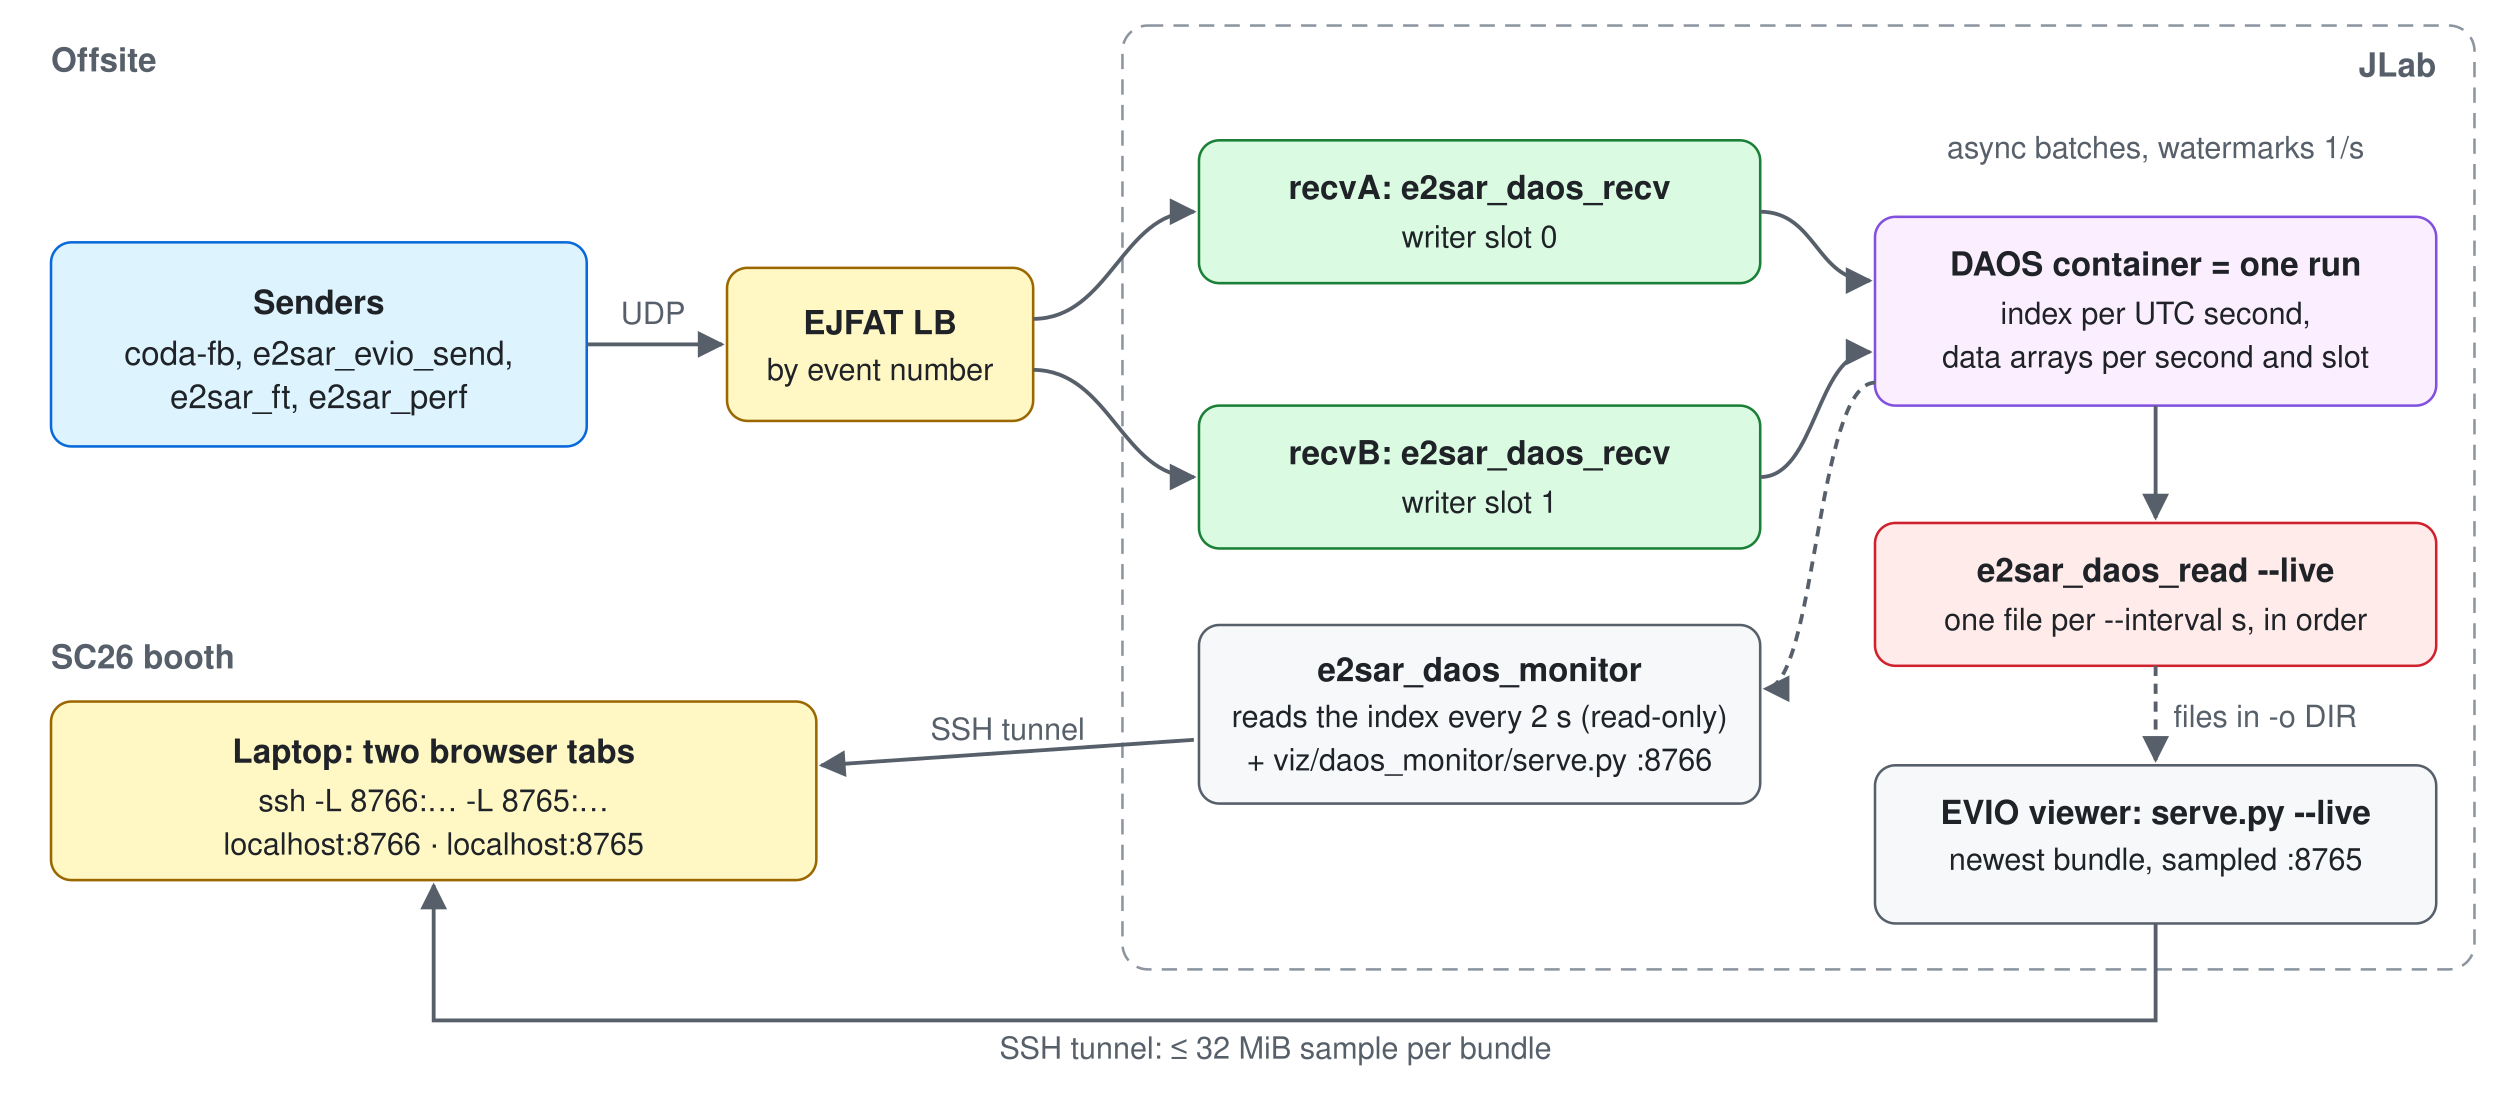
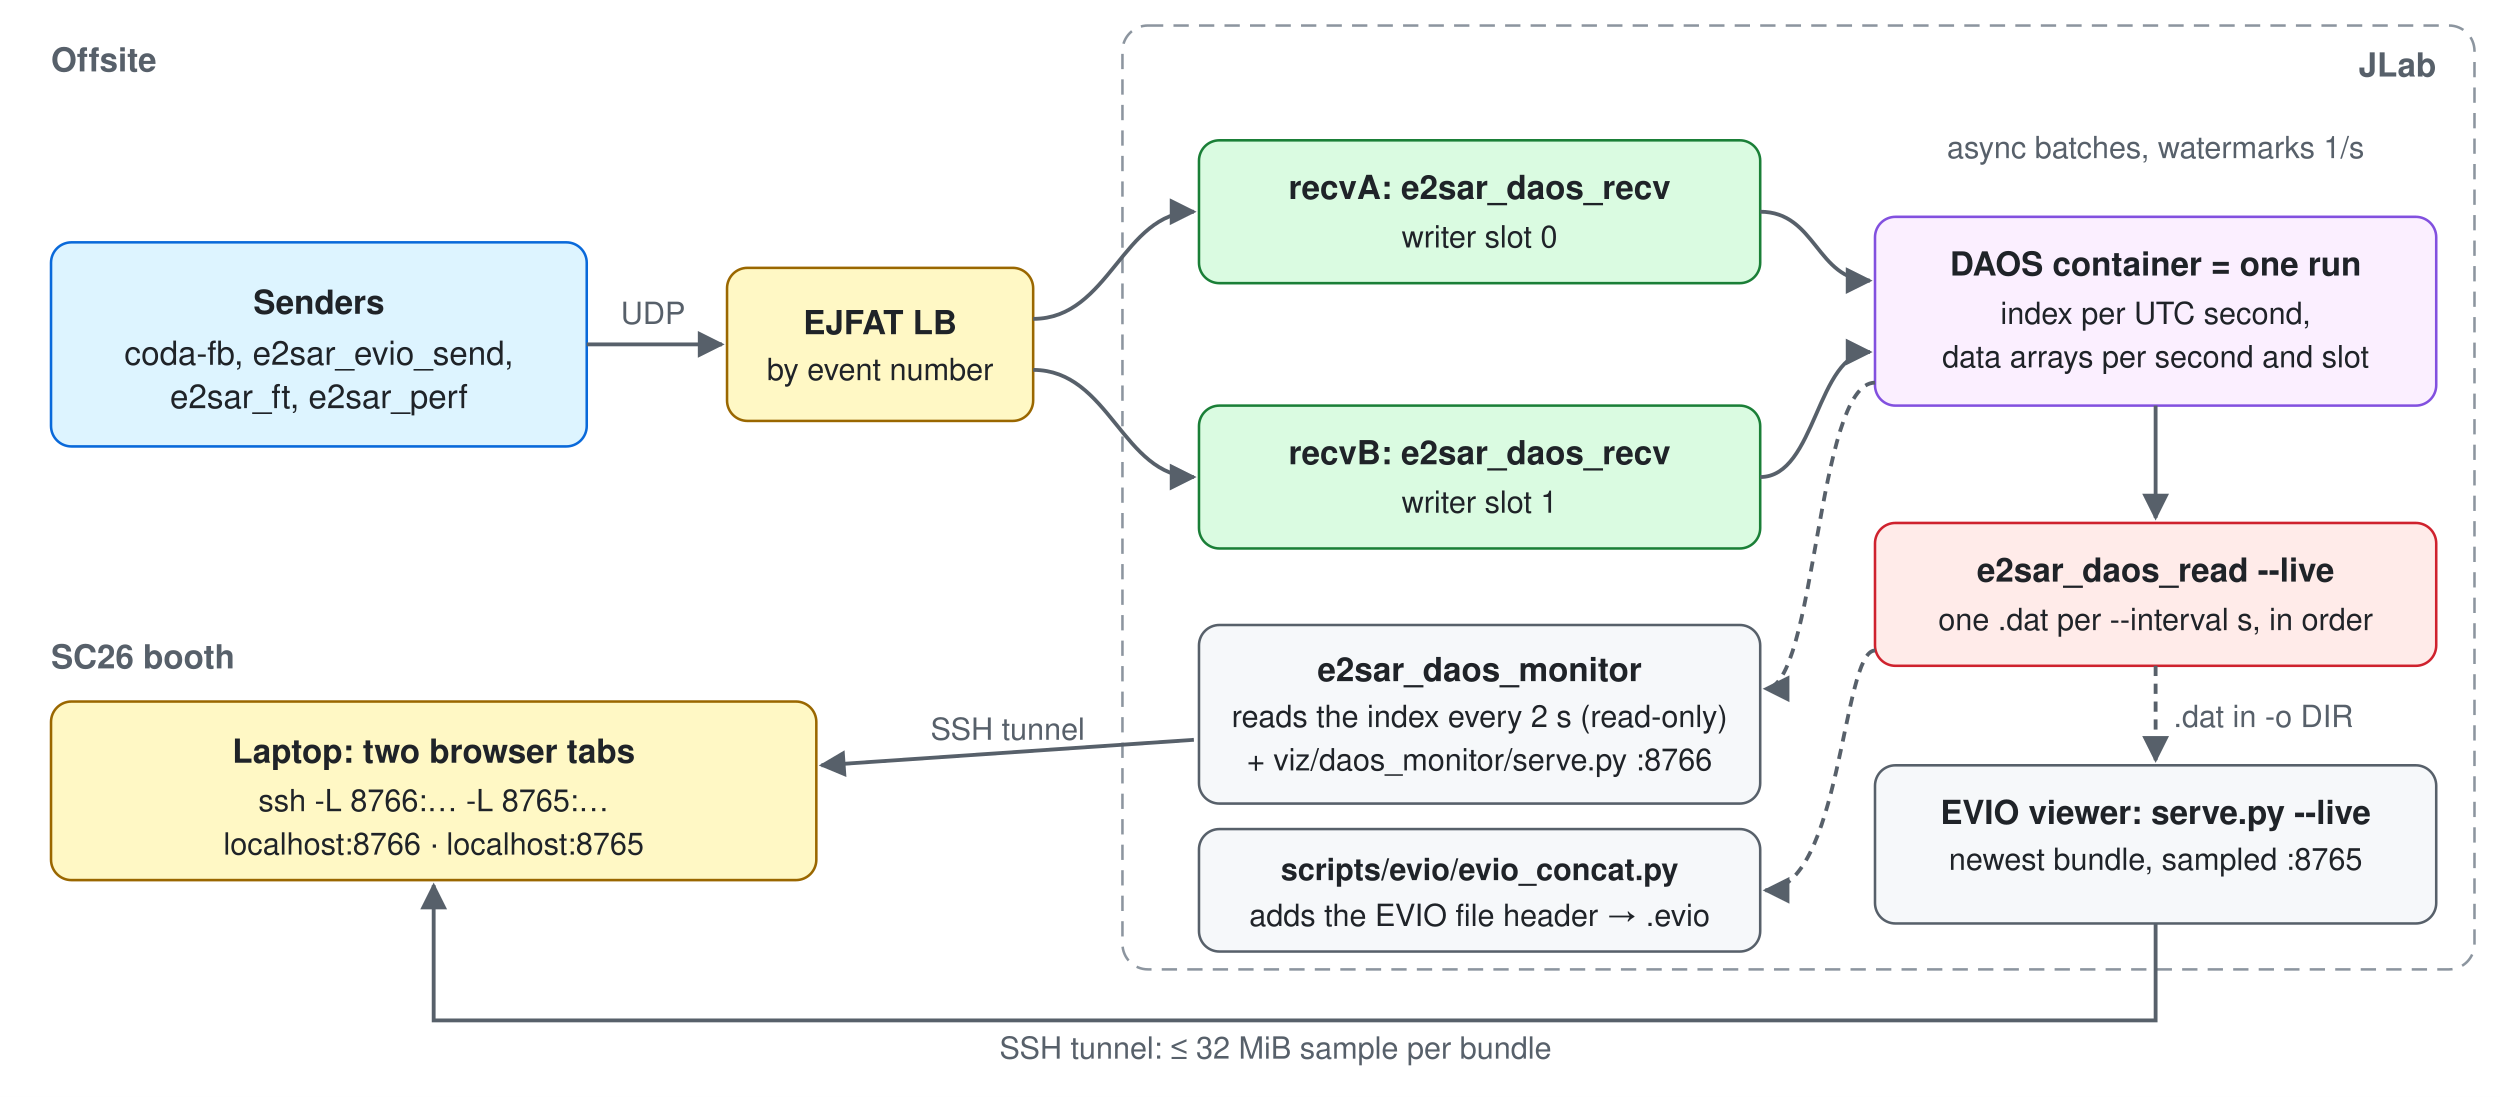
<svg xmlns="http://www.w3.org/2000/svg" width="980" height="430" viewBox="0 0 980 430" font-family="Helvetica, Arial, sans-serif" font-size="13" fill="#1f2328">
  <defs>
    <marker id="arrow" viewBox="0 0 10 10" refX="9" refY="5" markerWidth="7" markerHeight="7" orient="auto-start-reverse">
      <path d="M0,0 L10,5 L0,10 z" fill="#57606a" />
    </marker>
  </defs>
  <rect width="980" height="430" fill="#ffffff" />
  <text x="20" y="28" font-weight="bold" fill="#57606a">Offsite</text>
  <rect x="440" y="10" width="530" height="370" rx="10" fill="none" stroke="#8c959f" stroke-dasharray="6 4" />
  <text x="955" y="30" text-anchor="end" font-weight="bold" fill="#57606a">JLab</text>
  <rect x="20" y="95" width="210" height="80" rx="8" fill="#ddf4ff" stroke="#0969da" />
  <text x="125" y="123" text-anchor="middle" font-weight="bold">Senders</text>
  <text x="125" y="143" text-anchor="middle">coda-fb, e2sar_evio_send,</text>
  <text x="125" y="160" text-anchor="middle">e2sar_ft, e2sar_perf</text>
  <rect x="285" y="105" width="120" height="60" rx="8" fill="#fff8c5" stroke="#9a6700" />
  <text x="345" y="131" text-anchor="middle" font-weight="bold">EJFAT LB</text>
  <text x="345" y="149" text-anchor="middle" font-size="12">by event number</text>
  <line x1="230" y1="135" x2="283" y2="135" stroke="#57606a" stroke-width="1.5" marker-end="url(#arrow)" />
  <text x="256" y="127" text-anchor="middle" font-size="12" fill="#57606a">UDP</text>
  <rect x="470" y="55" width="220" height="56" rx="8" fill="#dafbe1" stroke="#1a7f37" />
  <text x="580" y="78" text-anchor="middle" font-weight="bold">recvA: e2sar_daos_recv</text>
  <text x="580" y="97" text-anchor="middle" font-size="12">writer slot 0</text>
  <rect x="470" y="159" width="220" height="56" rx="8" fill="#dafbe1" stroke="#1a7f37" />
  <text x="580" y="182" text-anchor="middle" font-weight="bold">recvB: e2sar_daos_recv</text>
  <text x="580" y="201" text-anchor="middle" font-size="12">writer slot 1</text>
  <path d="M405,125 C435,125 440,83 468,83" fill="none" stroke="#57606a" stroke-width="1.5" marker-end="url(#arrow)" />
  <path d="M405,145 C435,145 440,187 468,187" fill="none" stroke="#57606a" stroke-width="1.5" marker-end="url(#arrow)" />
  <rect x="735" y="85" width="220" height="74" rx="8" fill="#fbefff" stroke="#8250df" />
  <text x="845" y="108" text-anchor="middle" font-weight="bold">DAOS container = one run</text>
  <text x="845" y="127" text-anchor="middle" font-size="12">index per UTC second,</text>
  <text x="845" y="144" text-anchor="middle" font-size="12">data arrays per second and slot</text>
  <path d="M690,83 C712,83 712,110 733,110" fill="none" stroke="#57606a" stroke-width="1.5" marker-end="url(#arrow)" />
  <path d="M690,187 C712,187 712,138 733,138" fill="none" stroke="#57606a" stroke-width="1.5" marker-end="url(#arrow)" />
  <text x="845" y="62" text-anchor="middle" font-size="12" fill="#57606a">async batches, watermarks 1/s</text>
  <rect x="735" y="205" width="220" height="56" rx="8" fill="#ffebe9" stroke="#cf222e" />
  <text x="845" y="228" text-anchor="middle" font-weight="bold">e2sar_daos_read --live</text>
-   <text x="845" y="247" text-anchor="middle" font-size="12">one file per --interval s, in order</text>
+   <text x="845" y="247" text-anchor="middle" font-size="12">one .dat per --interval s, in order</text>
  <line x1="845" y1="159" x2="845" y2="203" stroke="#57606a" stroke-width="1.5" marker-end="url(#arrow)" />
  <rect x="470" y="245" width="220" height="70" rx="8" fill="#f6f8fa" stroke="#57606a" />
  <text x="580" y="267" text-anchor="middle" font-weight="bold">e2sar_daos_monitor</text>
  <text x="580" y="285" text-anchor="middle" font-size="12">reads the index every 2 s (read-only)</text>
  <text x="580" y="302" text-anchor="middle" font-size="12">+ viz/daos_monitor/serve.py :8766</text>
  <path d="M735,150 C712,150 712,270 692,270" fill="none" stroke="#57606a" stroke-width="1.5" stroke-dasharray="4 3" marker-end="url(#arrow)" />
  <rect x="735" y="300" width="220" height="62" rx="8" fill="#f6f8fa" stroke="#57606a" />
  <text x="845" y="323" text-anchor="middle" font-weight="bold">EVIO viewer: serve.py --live</text>
  <text x="845" y="341" text-anchor="middle" font-size="12">newest bundle, sampled :8765</text>
  <line x1="845" y1="261" x2="845" y2="298" stroke="#57606a" stroke-width="1.5" stroke-dasharray="4 3" marker-end="url(#arrow)" />
-   <text x="852" y="285" font-size="12" fill="#57606a">files in -o DIR</text>
+   <text x="852" y="285" font-size="12" fill="#57606a">.dat in -o DIR</text>
+   <rect x="470" y="325" width="220" height="48" rx="8" fill="#f6f8fa" stroke="#57606a" />
+   <text x="580" y="345" text-anchor="middle" font-weight="bold" font-size="12">scripts/evio/evio_concat.py</text>
+   <text x="580" y="363" text-anchor="middle" font-size="12">adds the EVIO file header → .evio</text>
+   <path d="M735,255 C722,255 722,349 692,349" fill="none" stroke="#57606a" stroke-width="1.5" stroke-dasharray="4 3" marker-end="url(#arrow)" />
  <text x="20" y="262" font-weight="bold" fill="#57606a">SC26 booth</text>
  <rect x="20" y="275" width="300" height="70" rx="8" fill="#fff8c5" stroke="#9a6700" />
  <text x="170" y="299" text-anchor="middle" font-weight="bold">Laptop: two browser tabs</text>
  <text x="170" y="318" text-anchor="middle" font-size="12">ssh -L 8766:… -L 8765:…</text>
  <text x="170" y="335" text-anchor="middle" font-size="12">localhost:8766 · localhost:8765</text>
  <line x1="468" y1="290" x2="322" y2="300" stroke="#57606a" stroke-width="1.5" marker-end="url(#arrow)" />
  <path d="M845,362 L845,400 L170,400 L170,347" fill="none" stroke="#57606a" stroke-width="1.5" marker-end="url(#arrow)" />
  <text x="395" y="290" text-anchor="middle" font-size="12" fill="#57606a">SSH tunnel</text>
  <text x="500" y="415" text-anchor="middle" font-size="12" fill="#57606a">SSH tunnel: ≤ 32 MiB sample per bundle</text>
</svg>
